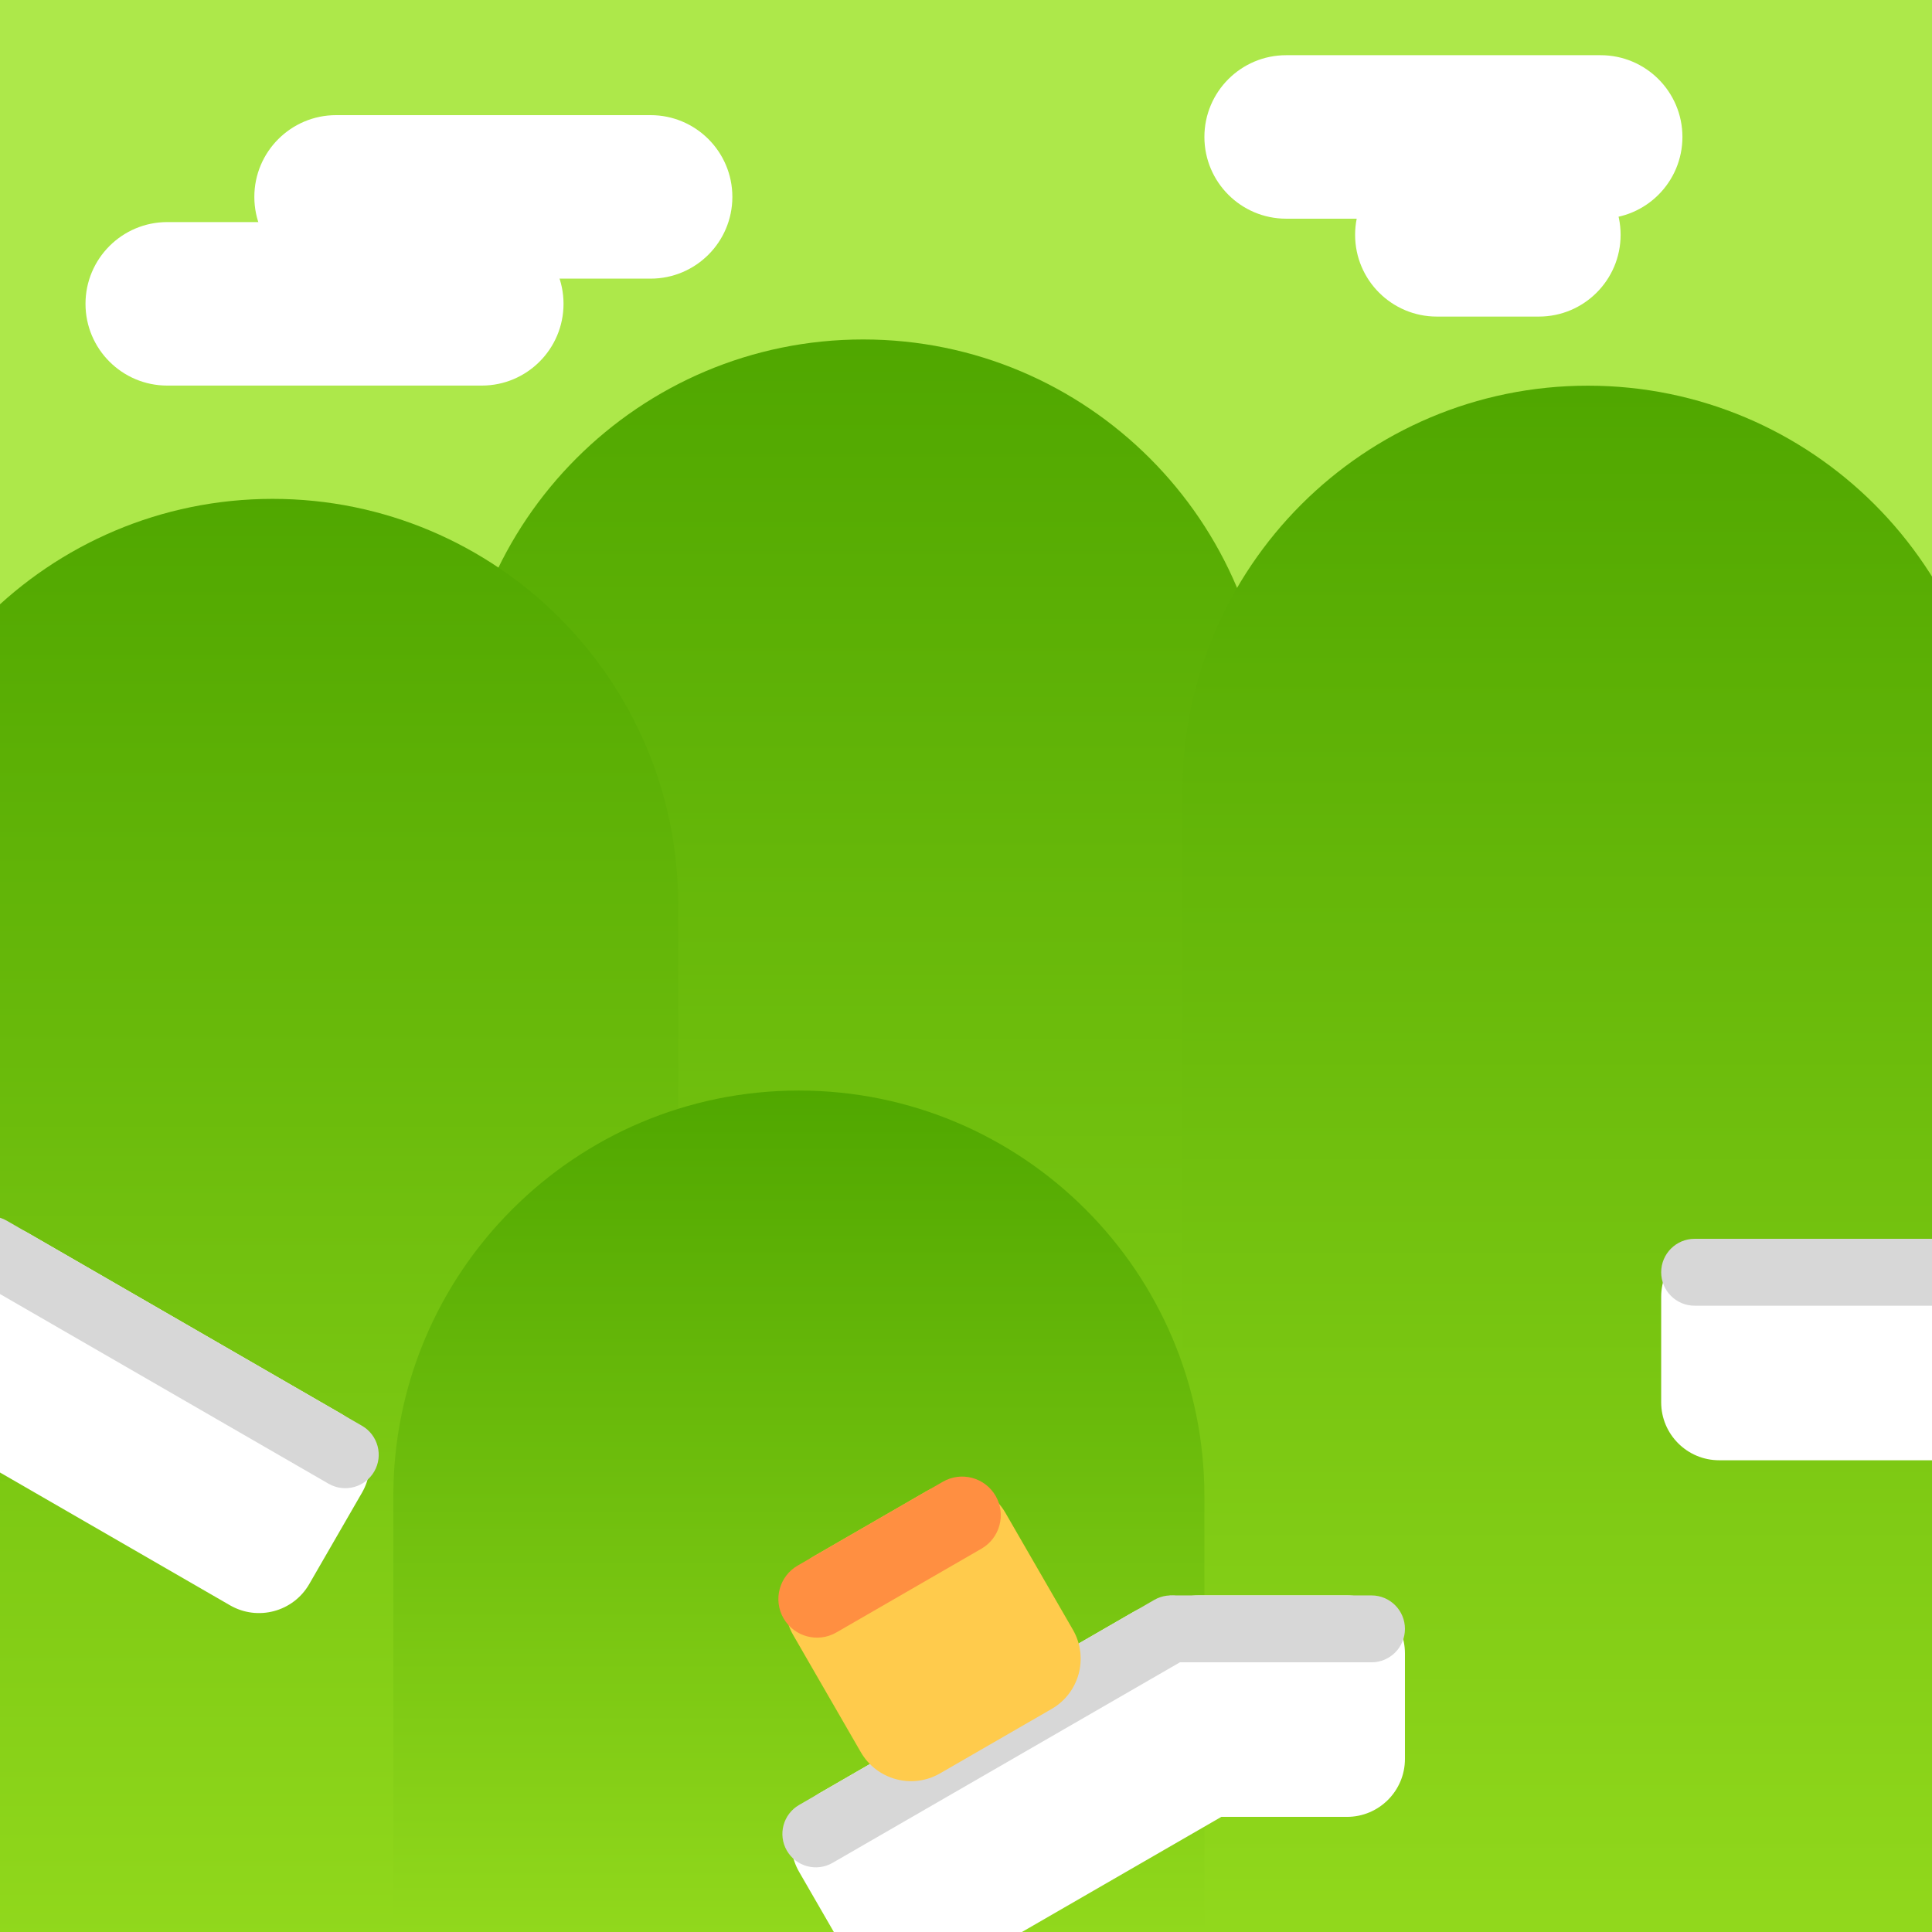
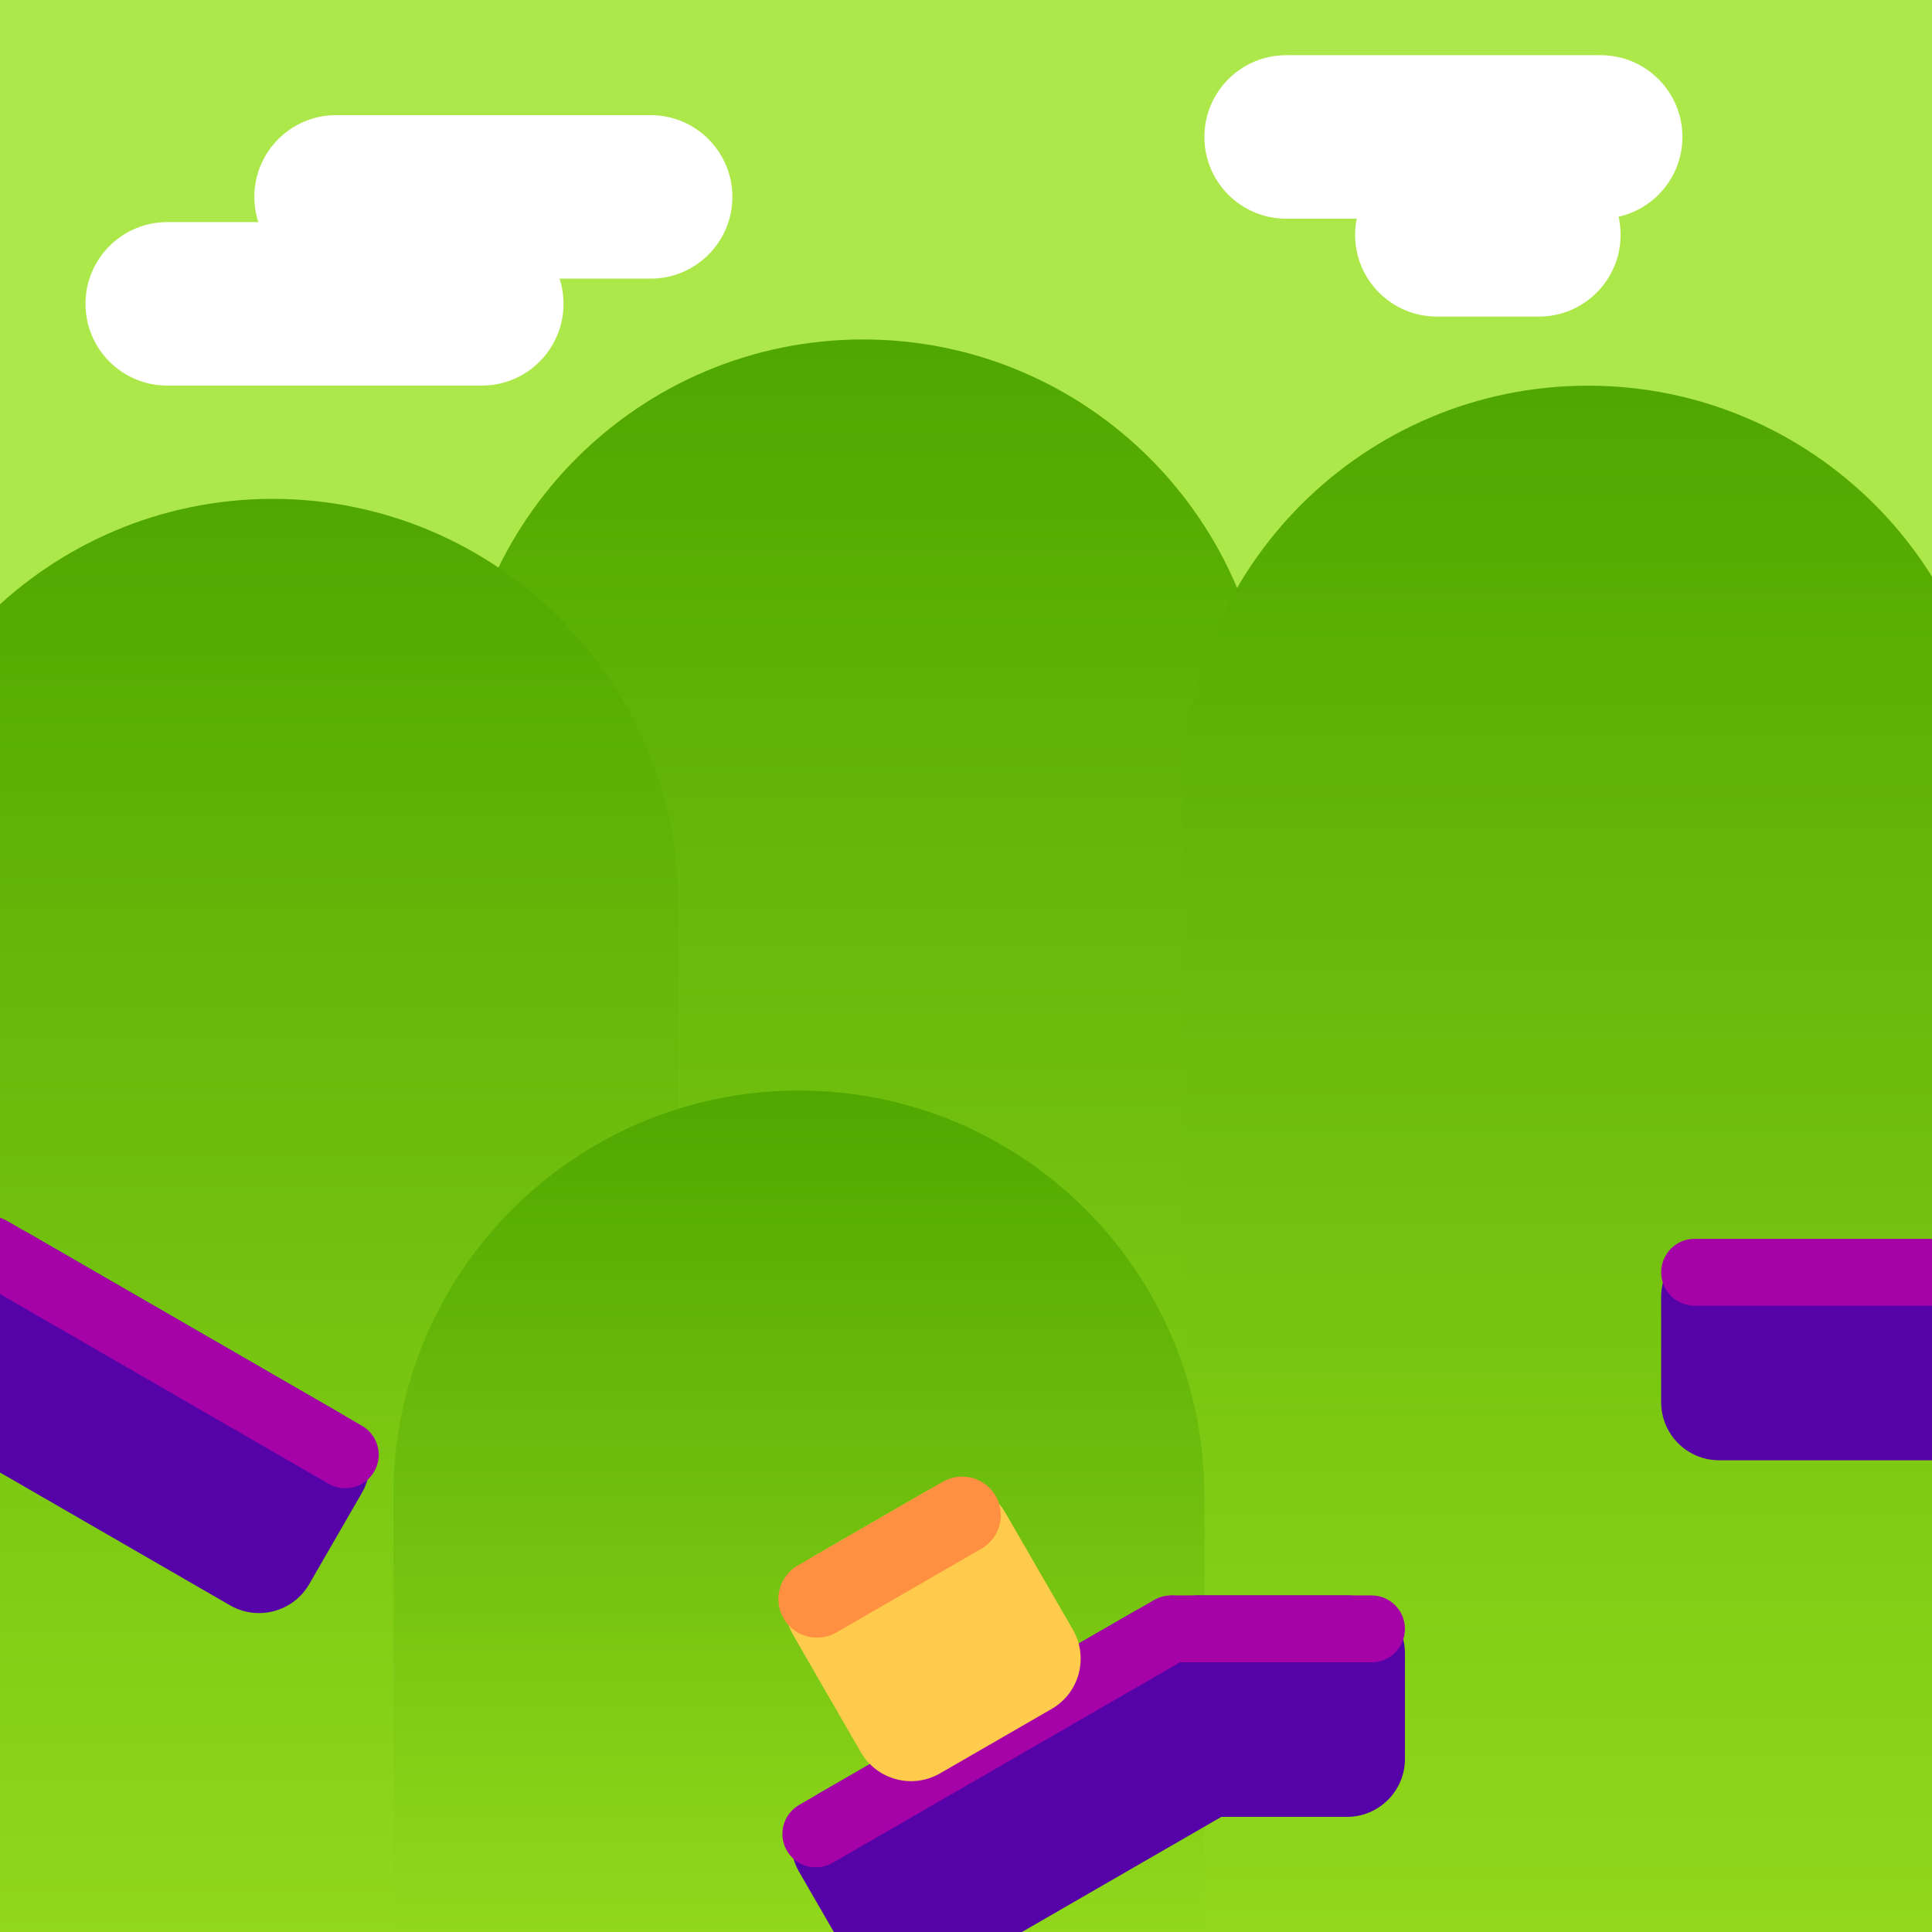
<svg xmlns="http://www.w3.org/2000/svg" width="100%" height="100%" viewBox="0 0 100 100" version="1.1" xml:space="preserve" style="fill-rule:evenodd;clip-rule:evenodd;stroke-linejoin:round;stroke-miterlimit:2;">
  <g id="background-pack-zacks-levels" transform="matrix(1,0,0,1,-270,-180)">
-     <clipPath id="_clip1">
-       <rect x="270" y="180" width="100" height="100" />
-     </clipPath>
-     <g clip-path="url(#_clip1)">
-       <g id="Background" transform="matrix(0.412391,0,0,0.682116,192.277,102.697)">
-         <rect x="188.469" y="113.328" width="242.489" height="146.603" style="fill:rgb(173,232,74);" />
-       </g>
-       <g transform="matrix(4.00504e-17,-1.47185,0.749661,-3.86456e-17,116.016,1653.23)">
-         <path d="M989,265C989,280.454 982.61,293 974.739,293L933,293L933,237L974.739,237C982.61,237 989,249.546 989,265Z" style="fill:url(#_Linear2);" />
-       </g>
-       <g transform="matrix(3.77489e-17,-1.42933,0.749661,-3.57807e-17,153.532,1613.57)">
-         <path d="M989,265C989,280.454 982.42,293 974.314,293L933,293L933,237L974.314,237C982.42,237 989,249.546 989,265Z" style="fill:url(#_Linear3);" />
-       </g>
-       <g transform="matrix(3.16362e-17,-1.32467,0.749661,-2.93515e-17,85.4518,1515.92)">
-         <path d="M989,265C989,280.454 981.9,293 973.154,293L933,293L933,237L973.154,237C981.9,237 989,249.546 989,265Z" style="fill:url(#_Linear4);" />
-       </g>
-       <g transform="matrix(1.72113e-18,-0.777769,0.749661,-1.72114e-18,112.689,1005.66)">
-         <path d="M989,265C989,280.454 976.907,293 962.012,293L933,293L933,237L962.012,237C976.907,237 989,249.546 989,265Z" style="fill:url(#_Linear5);" />
-       </g>
-       <g transform="matrix(-0.273766,0,-5.21779e-17,0.881713,630.174,43.0322)">
-         <path d="M1100,252.402L1100,258.598C1100,260.475 1095.09,262 1089.04,262L1060.96,262C1054.91,262 1050,260.475 1050,258.598L1050,252.402C1050,250.525 1054.91,249 1060.96,249L1089.04,249C1095.09,249 1100,250.525 1100,252.402Z" style="fill:white;" />
-       </g>
-       <g transform="matrix(-0.353766,0,-6.74253e-17,0.881713,745.125,24.574)">
-         <path d="M1100,252.402L1100,258.598C1100,260.475 1096.2,262 1091.52,262L1058.48,262C1053.8,262 1050,260.475 1050,258.598L1050,252.402C1050,250.525 1053.8,249 1058.48,249L1091.52,249C1096.2,249 1100,250.525 1100,252.402Z" style="fill:white;" />
-       </g>
-       <g transform="matrix(0.427614,0.246883,-0.440857,0.763586,-70.3657,-207.04)">
-         <path d="M1100,252.402L1100,258.598C1100,260.475 1097.28,262 1093.92,262L1056.08,262C1052.72,262 1050,260.475 1050,258.598L1050,252.402C1050,250.525 1052.72,249 1056.08,249L1093.92,249C1097.28,249 1100,250.525 1100,252.402Z" style="fill:white;" />
-       </g>
-       <g transform="matrix(-0.427614,0.246883,0.440857,0.763586,670.464,-187.415)">
-         <path d="M1100,252.402L1100,258.598C1100,260.475 1097.28,262 1093.92,262L1056.08,262C1052.72,262 1050,260.475 1050,258.598L1050,252.402C1050,250.525 1052.72,249 1056.08,249L1093.92,249C1097.28,249 1100,250.525 1100,252.402Z" style="fill:white;" />
-       </g>
-       <g transform="matrix(-0.273766,0,-1.73926e-17,0.266328,630.174,196.263)">
-         <path d="M1100,255.5C1100,259.087 1097.17,262 1093.68,262L1056.32,262C1052.83,262 1050,259.087 1050,255.5C1050,251.913 1052.83,249 1056.32,249L1093.68,249C1097.17,249 1100,251.913 1100,255.5Z" style="fill:rgb(215,215,215);" />
-       </g>
-       <g transform="matrix(-0.353766,0,-2.24751e-17,0.266328,745.125,177.805)">
-         <path d="M1100,255.5C1100,259.087 1097.81,262 1095.11,262L1054.89,262C1052.19,262 1050,259.087 1050,255.5C1050,251.913 1052.19,249 1054.89,249L1095.11,249C1097.81,249 1100,251.913 1100,255.5Z" style="fill:rgb(215,215,215);" />
-       </g>
-       <g transform="matrix(0.427614,0.246883,-0.133164,0.230647,-146.981,-74.3383)">
-         <path d="M1100,255.5C1100,259.087 1098.43,262 1096.49,262L1053.51,262C1051.57,262 1050,259.087 1050,255.5C1050,251.913 1051.57,249 1053.51,249L1096.49,249C1098.43,249 1100,251.913 1100,255.5Z" style="fill:rgb(215,215,215);" />
-       </g>
-       <g transform="matrix(-0.427614,0.246883,0.133164,0.230647,747.08,-54.7133)">
-         <path d="M1100,255.5C1100,259.087 1098.43,262 1096.49,262L1053.51,262C1051.57,262 1050,259.087 1050,255.5C1050,251.913 1051.57,249 1053.51,249L1096.49,249C1098.43,249 1100,251.913 1100,255.5Z" style="fill:rgb(215,215,215);" />
-       </g>
-       <g transform="matrix(0.219549,-0.126757,0.5,0.866025,-45.4703,179.487)">
-         <path d="M1100,252L1100,259C1100,260.656 1094.7,262 1088.17,262L1061.83,262C1055.3,262 1050,260.656 1050,259L1050,252C1050,250.344 1055.3,249 1061.83,249L1088.17,249C1094.7,249 1100,250.344 1100,252Z" style="fill:rgb(255,203,76);" />
-       </g>
-       <g transform="matrix(0.219549,-0.126757,0.153846,0.266469,40.722,328.777)">
-         <path d="M1100,255.5C1100,259.087 1096.46,262 1092.11,262L1057.89,262C1053.54,262 1050,259.087 1050,255.5C1050,251.913 1053.54,249 1057.89,249L1092.11,249C1096.46,249 1100,251.913 1100,255.5Z" style="fill:rgb(255,143,65);" />
-       </g>
-       <g transform="matrix(0.49485,0,0,0.650944,-245.167,29.4101)">
-         <path d="M1100,255.5C1100,259.087 1096.17,262 1091.45,262L1058.55,262C1053.83,262 1050,259.087 1050,255.5C1050,251.913 1053.83,249 1058.55,249L1091.45,249C1096.17,249 1100,251.913 1100,255.5Z" style="fill:white;" />
-       </g>
-       <g transform="matrix(0.49485,0,0,0.650944,-236.428,23.875)">
-         <path d="M1100,255.5C1100,259.087 1096.17,262 1091.45,262L1058.55,262C1053.83,262 1050,259.087 1050,255.5C1050,251.913 1053.83,249 1058.55,249L1091.45,249C1096.17,249 1100,251.913 1100,255.5Z" style="fill:white;" />
-       </g>
-       <g transform="matrix(0.49485,0,0,0.650944,-187.253,20.7721)">
-         <path d="M1100,255.5C1100,259.087 1096.17,262 1091.45,262L1058.55,262C1053.83,262 1050,259.087 1050,255.5C1050,251.913 1053.83,249 1058.55,249L1091.45,249C1096.17,249 1100,251.913 1100,255.5Z" style="fill:white;" />
-       </g>
-       <g transform="matrix(0.27485,0,0,0.650944,51.5475,25.8387)">
-         <path d="M1100,255.5C1100,259.087 1093.1,262 1084.61,262L1065.39,262C1056.9,262 1050,259.087 1050,255.5C1050,251.913 1056.9,249 1065.39,249L1084.61,249C1093.1,249 1100,251.913 1100,255.5Z" style="fill:white;" />
+     <g>
+       <clipPath id="_clip1">
+         <rect x="270" y="180" width="100" height="100" />
+       </clipPath>
+       <g clip-path="url(#_clip1)">
+         <g id="Background" transform="matrix(0.412391,0,0,0.682116,192.277,102.697)">
+           <rect x="188.469" y="113.328" width="242.489" height="146.603" style="fill:rgb(173,232,74);" />
+         </g>
+         <g transform="matrix(4.00504e-17,-1.47185,0.749661,-3.86456e-17,116.016,1653.23)">
+           <path d="M989,265C989,280.454 982.61,293 974.739,293L933,293L933,237L974.739,237C982.61,237 989,249.546 989,265Z" style="fill:url(#_Linear2);" />
+         </g>
+         <g transform="matrix(3.77489e-17,-1.42933,0.749661,-3.57807e-17,153.532,1613.57)">
+           <path d="M989,265C989,280.454 982.42,293 974.314,293L933,293L933,237L974.314,237C982.42,237 989,249.546 989,265Z" style="fill:url(#_Linear3);" />
+         </g>
+         <g transform="matrix(3.16362e-17,-1.32467,0.749661,-2.93515e-17,85.4518,1515.92)">
+           <path d="M989,265C989,280.454 981.9,293 973.154,293L933,293L933,237L973.154,237C981.9,237 989,249.546 989,265Z" style="fill:url(#_Linear4);" />
+         </g>
+         <g transform="matrix(1.72113e-18,-0.777769,0.749661,-1.72114e-18,112.689,1005.66)">
+           <path d="M989,265C989,280.454 976.907,293 962.012,293L933,293L933,237L962.012,237C976.907,237 989,249.546 989,265Z" style="fill:url(#_Linear5);" />
+         </g>
+         <g transform="matrix(-0.273766,0,-5.21779e-17,0.881713,630.174,43.0322)">
+           <path d="M1100,252.402L1100,258.598C1100,260.475 1095.09,262 1089.04,262L1060.96,262C1054.91,262 1050,260.475 1050,258.598L1050,252.402C1050,250.525 1054.91,249 1060.96,249L1089.04,249C1095.09,249 1100,250.525 1100,252.402Z" style="fill:rgb(85,3,168);" />
+         </g>
+         <g transform="matrix(-0.353766,0,-6.74253e-17,0.881713,745.125,24.574)">
+           <path d="M1100,252.402L1100,258.598C1100,260.475 1096.2,262 1091.52,262L1058.48,262C1053.8,262 1050,260.475 1050,258.598L1050,252.402C1050,250.525 1053.8,249 1058.48,249L1091.52,249C1096.2,249 1100,250.525 1100,252.402Z" style="fill:rgb(85,3,168);" />
+         </g>
+         <g transform="matrix(0.427614,0.246883,-0.440857,0.763586,-70.3657,-207.04)">
+           <path d="M1100,252.402L1100,258.598C1100,260.475 1097.28,262 1093.92,262L1056.08,262C1052.72,262 1050,260.475 1050,258.598L1050,252.402C1050,250.525 1052.72,249 1056.08,249L1093.92,249C1097.28,249 1100,250.525 1100,252.402Z" style="fill:rgb(85,3,168);" />
+         </g>
+         <g transform="matrix(-0.427614,0.246883,0.440857,0.763586,670.464,-187.415)">
+           <path d="M1100,252.402L1100,258.598C1100,260.475 1097.28,262 1093.92,262L1056.08,262C1052.72,262 1050,260.475 1050,258.598L1050,252.402C1050,250.525 1052.72,249 1056.08,249L1093.92,249C1097.28,249 1100,250.525 1100,252.402Z" style="fill:rgb(85,3,168);" />
+         </g>
+         <g transform="matrix(-0.273766,0,-1.73926e-17,0.266328,630.174,196.263)">
+           <path d="M1100,255.5C1100,259.087 1097.17,262 1093.68,262L1056.32,262C1052.83,262 1050,259.087 1050,255.5C1050,251.913 1052.83,249 1056.32,249L1093.68,249C1097.17,249 1100,251.913 1100,255.5Z" style="fill:rgb(165,3,168);" />
+         </g>
+         <g transform="matrix(-0.353766,0,-2.24751e-17,0.266328,745.125,177.805)">
+           <path d="M1100,255.5C1100,259.087 1097.81,262 1095.11,262L1054.89,262C1052.19,262 1050,259.087 1050,255.5C1050,251.913 1052.19,249 1054.89,249L1095.11,249C1097.81,249 1100,251.913 1100,255.5Z" style="fill:rgb(165,3,168);" />
+         </g>
+         <g transform="matrix(0.427614,0.246883,-0.133164,0.230647,-146.981,-74.3383)">
+           <path d="M1100,255.5C1100,259.087 1098.43,262 1096.49,262L1053.51,262C1051.57,262 1050,259.087 1050,255.5C1050,251.913 1051.57,249 1053.51,249L1096.49,249C1098.43,249 1100,251.913 1100,255.5Z" style="fill:rgb(165,3,168);" />
+         </g>
+         <g transform="matrix(-0.427614,0.246883,0.133164,0.230647,747.08,-54.7133)">
+           <path d="M1100,255.5C1100,259.087 1098.43,262 1096.49,262L1053.51,262C1051.57,262 1050,259.087 1050,255.5C1050,251.913 1051.57,249 1053.51,249L1096.49,249C1098.43,249 1100,251.913 1100,255.5Z" style="fill:rgb(165,3,168);" />
+         </g>
+         <g transform="matrix(0.219549,-0.126757,0.5,0.866025,-45.4703,179.487)">
+           <path d="M1100,252L1100,259C1100,260.656 1094.7,262 1088.17,262L1061.83,262C1055.3,262 1050,260.656 1050,259L1050,252C1050,250.344 1055.3,249 1061.83,249L1088.17,249C1094.7,249 1100,250.344 1100,252Z" style="fill:rgb(255,203,76);" />
+         </g>
+         <g transform="matrix(0.219549,-0.126757,0.153846,0.266469,40.722,328.777)">
+           <path d="M1100,255.5C1100,259.087 1096.46,262 1092.11,262L1057.89,262C1053.54,262 1050,259.087 1050,255.5C1050,251.913 1053.54,249 1057.89,249L1092.11,249C1096.46,249 1100,251.913 1100,255.5Z" style="fill:rgb(255,143,65);" />
+         </g>
+         <g transform="matrix(0.49485,0,0,0.650944,-245.167,29.4101)">
+           <path d="M1100,255.5C1100,259.087 1096.17,262 1091.45,262L1058.55,262C1053.83,262 1050,259.087 1050,255.5C1050,251.913 1053.83,249 1058.55,249L1091.45,249C1096.17,249 1100,251.913 1100,255.5Z" style="fill:white;" />
+         </g>
+         <g transform="matrix(0.49485,0,0,0.650944,-236.428,23.875)">
+           <path d="M1100,255.5C1100,259.087 1096.17,262 1091.45,262L1058.55,262C1053.83,262 1050,259.087 1050,255.5C1050,251.913 1053.83,249 1058.55,249L1091.45,249C1096.17,249 1100,251.913 1100,255.5Z" style="fill:white;" />
+         </g>
+         <g transform="matrix(0.49485,0,0,0.650944,-187.253,20.7721)">
+           <path d="M1100,255.5C1100,259.087 1096.17,262 1091.45,262L1058.55,262C1053.83,262 1050,259.087 1050,255.5C1050,251.913 1053.83,249 1058.55,249L1091.45,249C1096.17,249 1100,251.913 1100,255.5Z" style="fill:white;" />
+         </g>
+         <g transform="matrix(0.27485,0,0,0.650944,51.5475,25.8387)">
+           <path d="M1100,255.5C1100,259.087 1093.1,262 1084.61,262L1065.39,262C1056.9,262 1050,259.087 1050,255.5C1050,251.913 1056.9,249 1065.39,249L1084.61,249C1093.1,249 1100,251.913 1100,255.5Z" style="fill:white;" />
+         </g>
      </g>
    </g>
  </g>
  <defs>
-     <linearGradient id="_Linear2" x1="0" y1="0" x2="1" y2="0" gradientUnits="userSpaceOnUse" gradientTransform="matrix(-56,-3.13002e-12,9.98754e-13,-177.233,989,265)">
+     <linearGradient id="_Linear2" x1="0" y1="0" x2="1" y2="0" gradientUnits="userSpaceOnUse" gradientTransform="matrix(-56,-3.11548e-12,3.11548e-12,-56,989,265)">
      <stop offset="0" style="stop-color:rgb(80,167,0);stop-opacity:1" />
      <stop offset="1" style="stop-color:rgb(145,216,28);stop-opacity:1" />
    </linearGradient>
-     <linearGradient id="_Linear3" x1="0" y1="0" x2="1" y2="0" gradientUnits="userSpaceOnUse" gradientTransform="matrix(-56,-3.13002e-12,9.98754e-13,-177.233,989,265)">
+     <linearGradient id="_Linear3" x1="0" y1="0" x2="1" y2="0" gradientUnits="userSpaceOnUse" gradientTransform="matrix(-56,-3.11548e-12,3.11548e-12,-56,989,265)">
      <stop offset="0" style="stop-color:rgb(80,167,0);stop-opacity:1" />
      <stop offset="1" style="stop-color:rgb(145,216,28);stop-opacity:1" />
    </linearGradient>
-     <linearGradient id="_Linear4" x1="0" y1="0" x2="1" y2="0" gradientUnits="userSpaceOnUse" gradientTransform="matrix(-56,-3.13002e-12,9.98754e-13,-177.233,989,265)">
+     <linearGradient id="_Linear4" x1="0" y1="0" x2="1" y2="0" gradientUnits="userSpaceOnUse" gradientTransform="matrix(-56,-3.11548e-12,3.11548e-12,-56,989,265)">
      <stop offset="0" style="stop-color:rgb(80,167,0);stop-opacity:1" />
      <stop offset="1" style="stop-color:rgb(145,216,28);stop-opacity:1" />
    </linearGradient>
-     <linearGradient id="_Linear5" x1="0" y1="0" x2="1" y2="0" gradientUnits="userSpaceOnUse" gradientTransform="matrix(-56,-3.13002e-12,9.98754e-13,-177.233,989,265)">
+     <linearGradient id="_Linear5" x1="0" y1="0" x2="1" y2="0" gradientUnits="userSpaceOnUse" gradientTransform="matrix(-56,-3.11548e-12,3.11548e-12,-56,989,265)">
      <stop offset="0" style="stop-color:rgb(80,167,0);stop-opacity:1" />
      <stop offset="1" style="stop-color:rgb(145,216,28);stop-opacity:1" />
    </linearGradient>
  </defs>
</svg>
